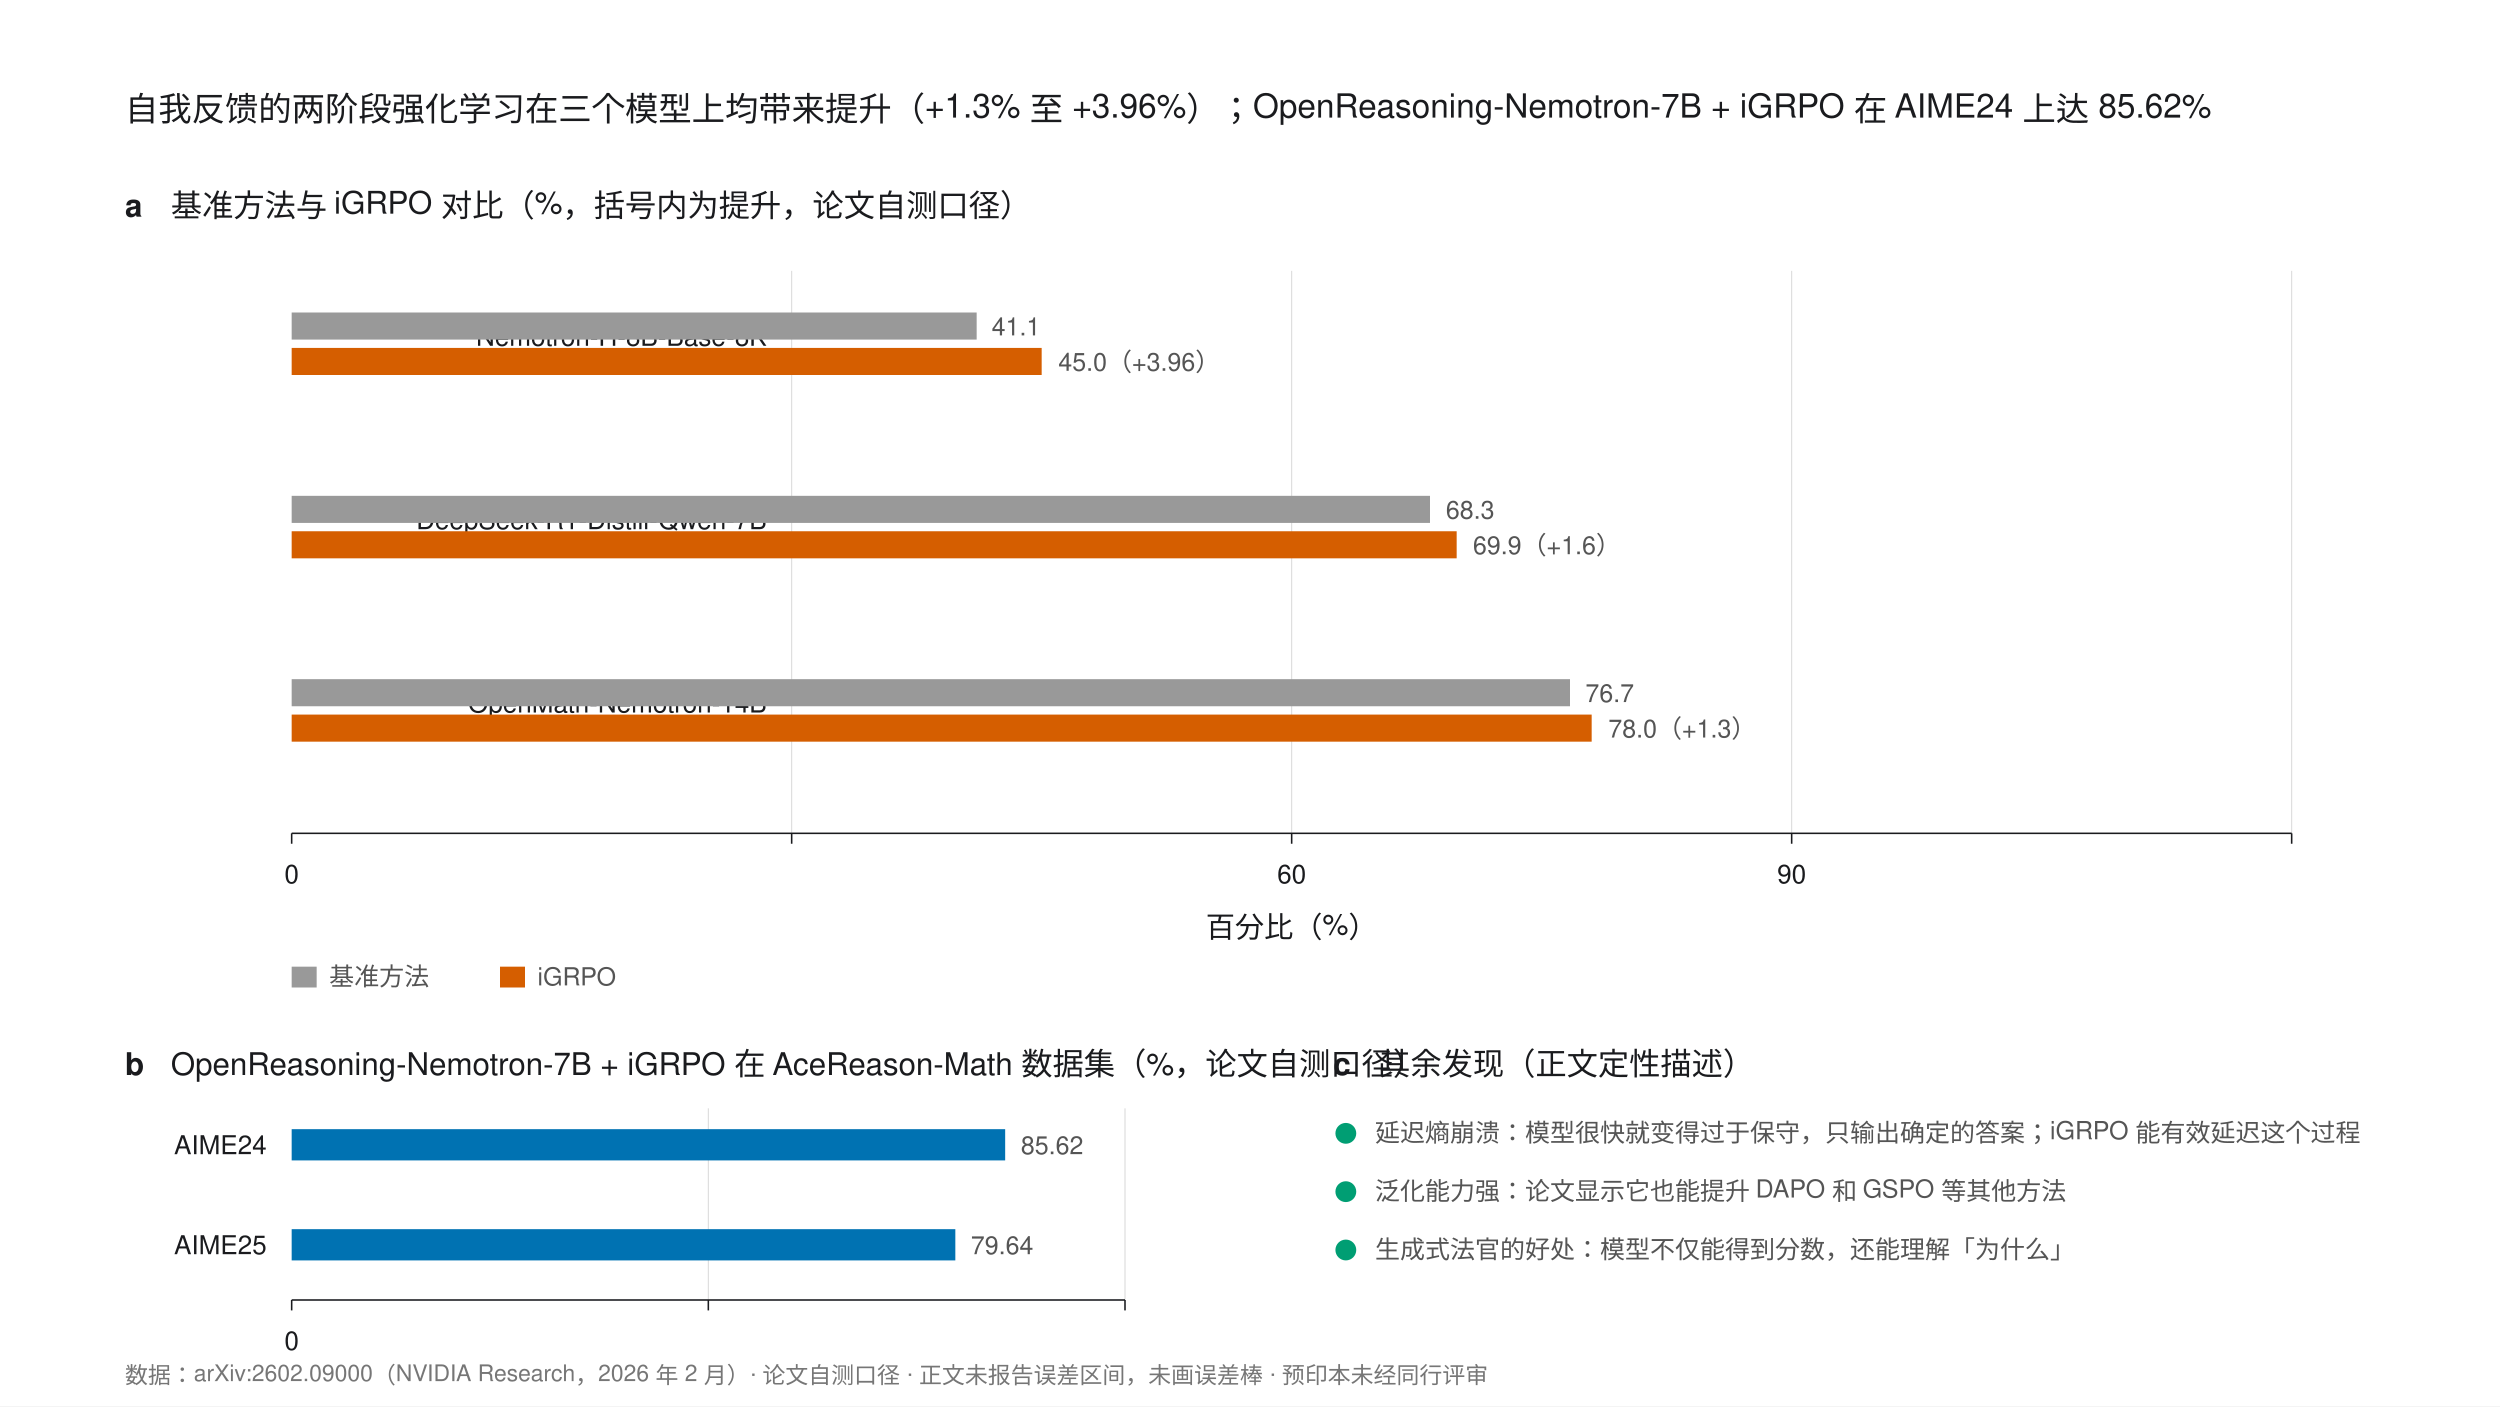
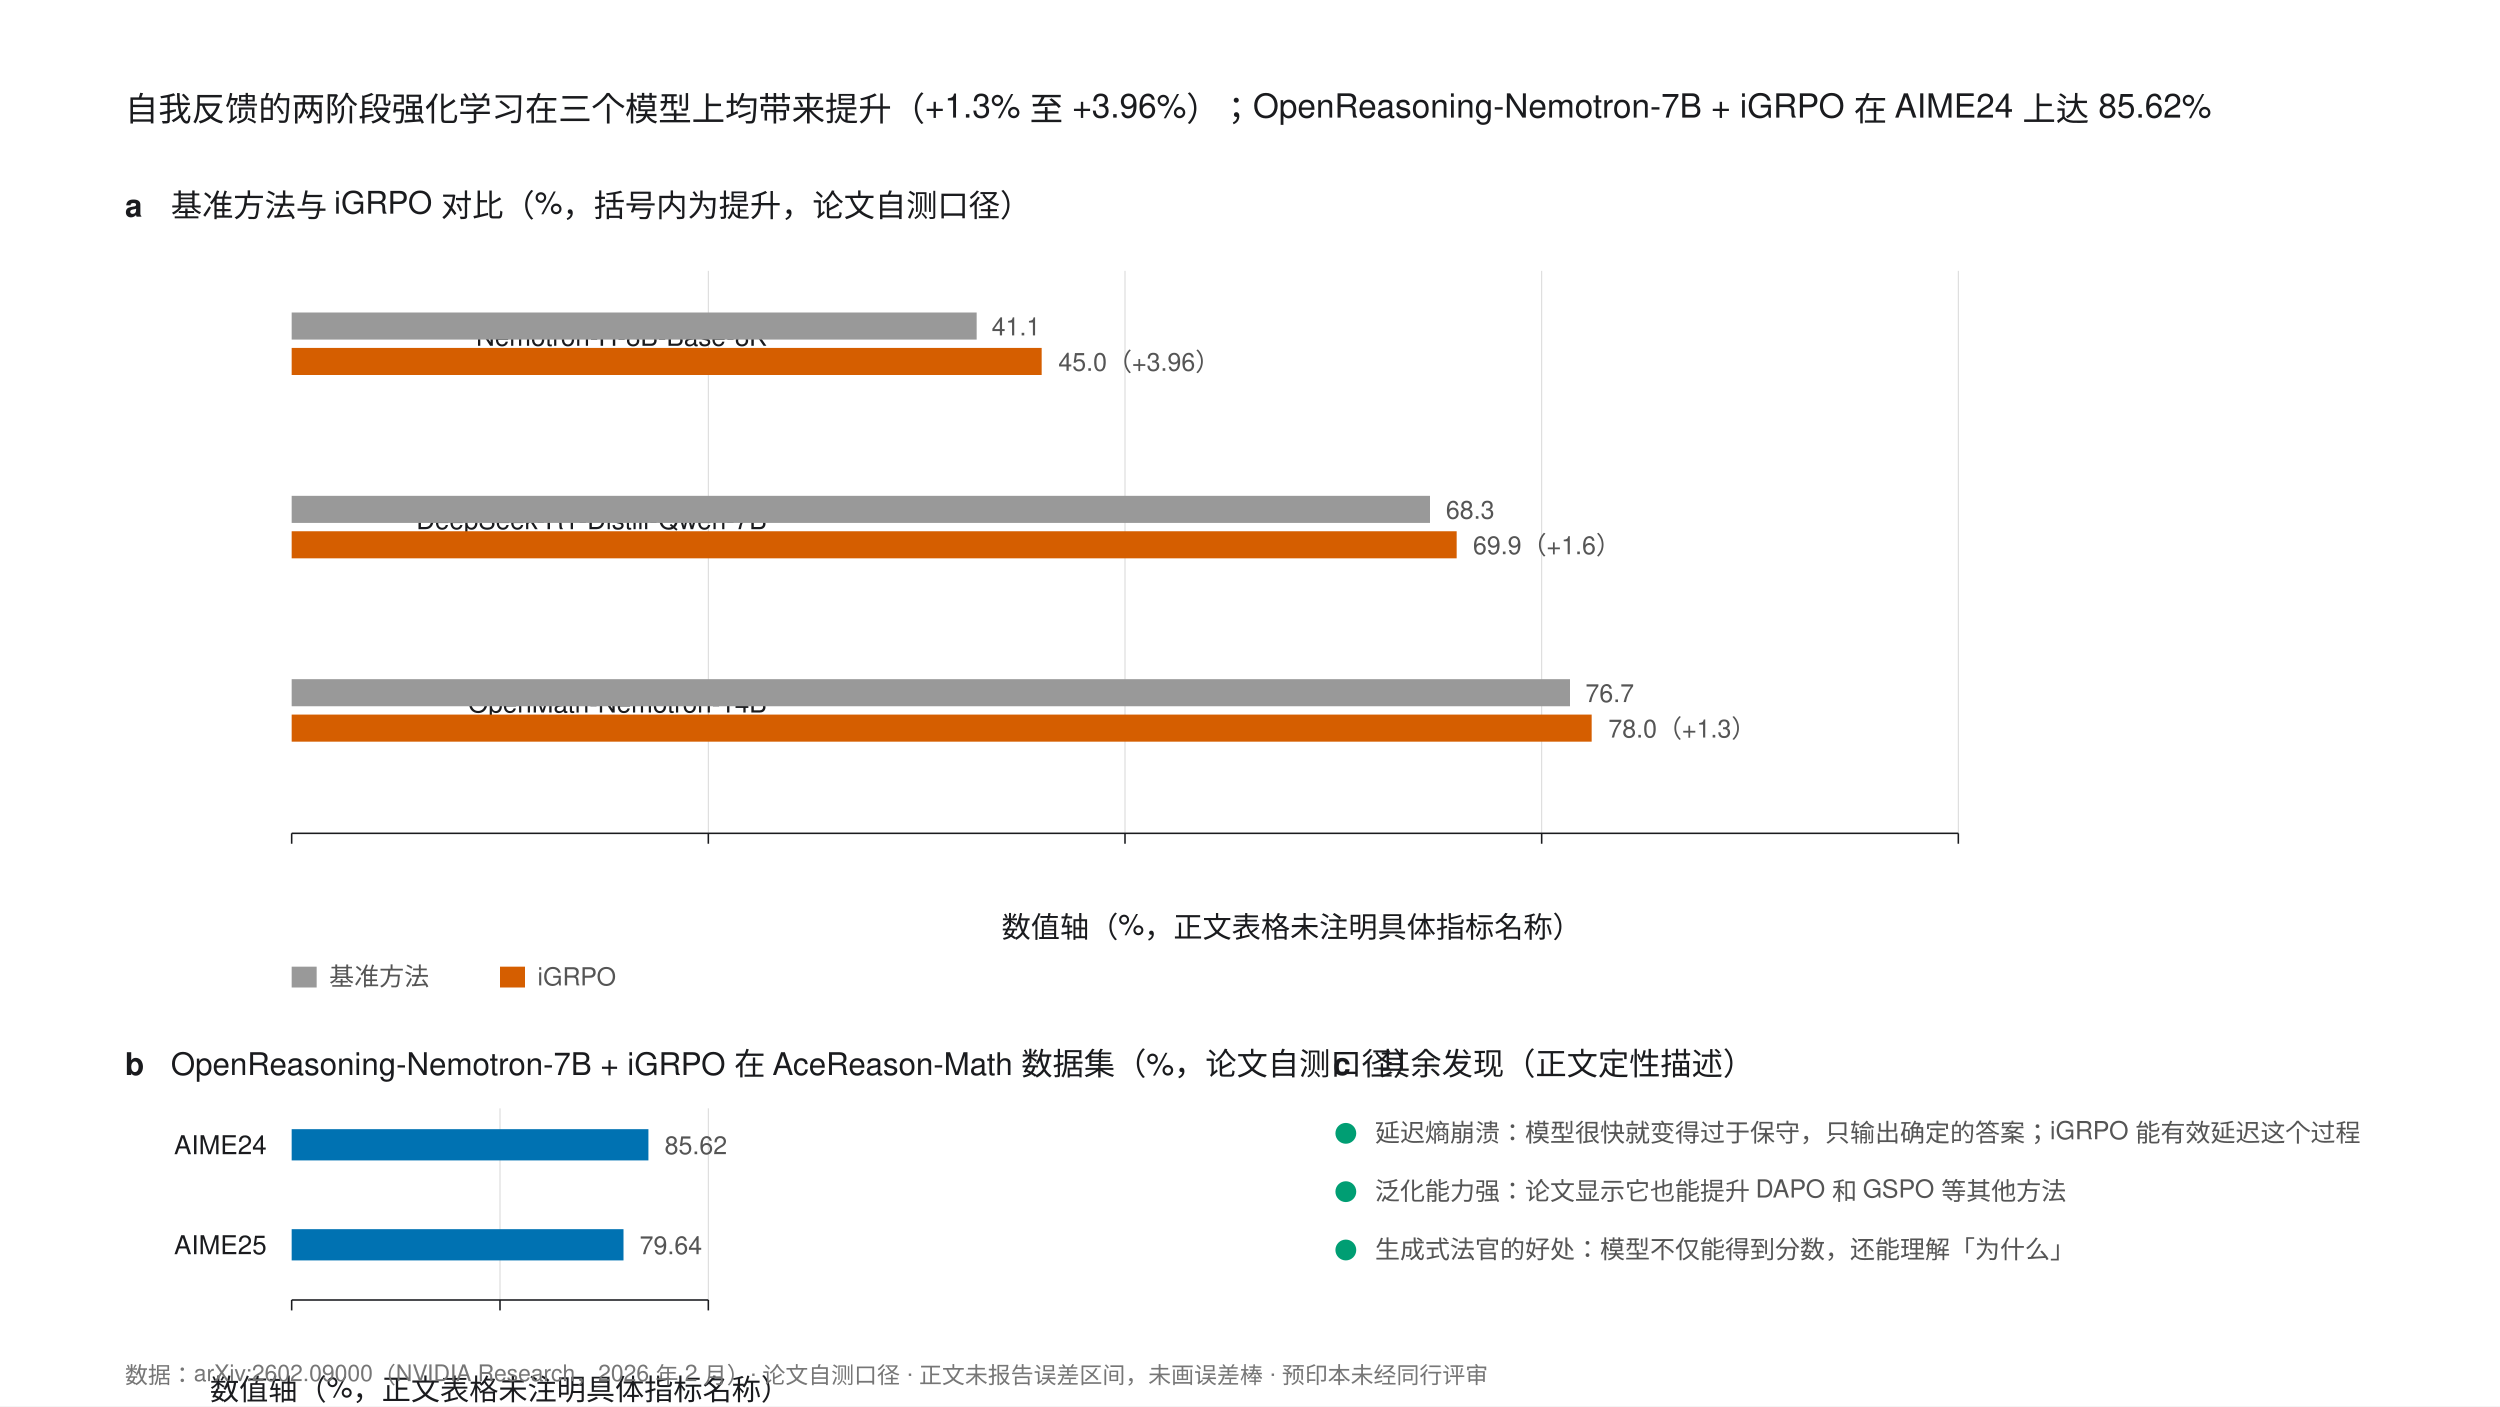
<svg xmlns="http://www.w3.org/2000/svg" width="1200" height="675" viewBox="0 0 1200 675" font-family="'Helvetica Neue',Helvetica,Arial,'PingFang SC',sans-serif">
  <rect width="1200" height="675" fill="#FFFFFF" />
  <text x="60" y="58" font-size="16" fill="#1A1B1E">自我反馈的两阶段强化学习在三个模型上均带来提升（+1.3% 至 +3.96%）；OpenReasoning-Nemotron-7B + iGRPO 在 AIME24 上达 85.62%</text>
  <text x="60" y="104" font-size="15" font-weight="bold" fill="#1A1B1E">a</text>
  <text x="82" y="104" font-size="15" fill="#1A1B1E">基准方法与 iGRPO 对比（%，括号内为提升，论文自测口径）</text>
  <g stroke="#D9D9D9" stroke-width="0.5">
-     <line x1="380" y1="130" x2="380" y2="400" />
-     <line x1="620" y1="130" x2="620" y2="400" />
-     <line x1="860" y1="130" x2="860" y2="400" />
-     <line x1="1100" y1="130" x2="1100" y2="400" />
+     <line x1="340" y1="130" x2="340" y2="400" />
+     <line x1="540" y1="130" x2="540" y2="400" />
+     <line x1="740" y1="130" x2="740" y2="400" />
+     <line x1="940" y1="130" x2="940" y2="400" />
  </g>
  <text x="368" y="166" font-size="12.5" fill="#1A1B1E" text-anchor="end">Nemotron-H-8B-Base-8K</text>
  <rect x="140" y="150" width="328.8" height="13" fill="#999999" />
  <text x="476" y="161" font-size="12" fill="#555">41.1</text>
  <rect x="140" y="167" width="360" height="13" fill="#D55E00" />
  <text x="508" y="178" font-size="12" fill="#555">45.0（+3.96）</text>
  <text x="368" y="254" font-size="12.5" fill="#1A1B1E" text-anchor="end">DeepSeek-R1-Distill-Qwen-7B</text>
  <rect x="140" y="238" width="546.4" height="13" fill="#999999" />
  <text x="694" y="249" font-size="12" fill="#555">68.3</text>
  <rect x="140" y="255" width="559.2" height="13" fill="#D55E00" />
  <text x="707" y="266" font-size="12" fill="#555">69.9（+1.6）</text>
  <text x="368" y="342" font-size="12.5" fill="#1A1B1E" text-anchor="end">OpenMath-Nemotron-14B</text>
  <rect x="140" y="326" width="613.6" height="13" fill="#999999" />
  <text x="761" y="337" font-size="12" fill="#555">76.7</text>
  <rect x="140" y="343" width="624" height="13" fill="#D55E00" />
  <text x="772" y="354" font-size="12" fill="#555">78.0（+1.3）</text>
-   <line x1="140" y1="400" x2="1100" y2="400" stroke="#1A1B1E" stroke-width="0.75" />
+   <line x1="140" y1="400" x2="940" y2="400" stroke="#1A1B1E" stroke-width="0.75" />
  <g stroke="#1A1B1E" stroke-width="0.75">
    <line x1="140" y1="400" x2="140" y2="405" />
-     <line x1="380" y1="400" x2="380" y2="405" />
-     <line x1="620" y1="400" x2="620" y2="405" />
-     <line x1="860" y1="400" x2="860" y2="405" />
-     <line x1="1100" y1="400" x2="1100" y2="405" />
+     <line x1="340" y1="400" x2="340" y2="405" />
+     <line x1="540" y1="400" x2="540" y2="405" />
+     <line x1="740" y1="400" x2="740" y2="405" />
+     <line x1="940" y1="400" x2="940" y2="405" />
  </g>
  <g font-size="12.5" fill="#1A1B1E" text-anchor="middle">
-     <text x="140" y="424">0</text>
-     <text x="620" y="424">60</text>
-     <text x="860" y="424">90</text>
+     
+     
+     
+     
+     
  </g>
-   <text x="620" y="450" font-size="14" fill="#1A1B1E" text-anchor="middle">百分比（%）</text>
+   <text x="620" y="450" font-size="14" fill="#1A1B1E" text-anchor="middle">数值轴（%，正文表格未注明具体指标名称）</text>
  <g font-size="12" fill="#555">
    <rect x="140" y="464" width="12" height="10" fill="#999999" />
    <text x="158" y="473">基准方法</text>
    <rect x="240" y="464" width="12" height="10" fill="#D55E00" />
    <text x="258" y="473">iGRPO</text>
  </g>
  <text x="60" y="516" font-size="15" font-weight="bold" fill="#1A1B1E">b</text>
  <text x="82" y="516" font-size="15" fill="#1A1B1E">OpenReasoning-Nemotron-7B + iGRPO 在 AceReason-Math 数据集（%，论文自测口径）</text>
  <g stroke="#D9D9D9" stroke-width="0.5">
+     <line x1="240" y1="532" x2="240" y2="624" />
    <line x1="340" y1="532" x2="340" y2="624" />
-     <line x1="540" y1="532" x2="540" y2="624" />
  </g>
  <text x="128" y="554" font-size="12.5" fill="#1A1B1E" text-anchor="end">AIME24</text>
-   <rect x="140" y="542" width="342.48" height="15" fill="#0072B2" />
-   <text x="490" y="554" font-size="12" fill="#555">85.62</text>
+   <rect x="140" y="542" width="171.24" height="15" fill="#0072B2" />
+   <text x="319" y="554" font-size="12" fill="#555">85.62</text>
  <text x="128" y="602" font-size="12.5" fill="#1A1B1E" text-anchor="end">AIME25</text>
-   <rect x="140" y="590" width="318.56" height="15" fill="#0072B2" />
-   <text x="466" y="602" font-size="12" fill="#555">79.64</text>
-   <line x1="140" y1="624" x2="540" y2="624" stroke="#1A1B1E" stroke-width="0.75" />
+   <rect x="140" y="590" width="159.28" height="15" fill="#0072B2" />
+   <text x="307" y="602" font-size="12" fill="#555">79.64</text>
+   <line x1="140" y1="624" x2="340" y2="624" stroke="#1A1B1E" stroke-width="0.75" />
  <g stroke="#1A1B1E" stroke-width="0.75">
    <line x1="140" y1="624" x2="140" y2="629" />
+     <line x1="240" y1="624" x2="240" y2="629" />
    <line x1="340" y1="624" x2="340" y2="629" />
-     <line x1="540" y1="624" x2="540" y2="629" />
  </g>
  <g font-size="12.5" fill="#1A1B1E" text-anchor="middle">
-     <text x="140" y="648">0</text>
+     
+     
+     
  </g>
+   <text x="240" y="672" font-size="14" fill="#1A1B1E" text-anchor="middle">数值轴（%，正文表格未注明具体指标名称）</text>
  <text x="640" y="516" font-size="15" font-weight="bold" fill="#1A1B1E">c</text>
  <text x="662" y="516" font-size="15" fill="#1A1B1E">其余发现（正文定性描述）</text>
  <g font-size="12" fill="#555">
    <circle cx="646" cy="544" r="5" fill="#009E73" />
    <text x="660" y="548">延迟熵崩溃：模型很快就变得过于保守，只输出确定的答案；iGRPO 能有效延迟这个过程</text>
    <circle cx="646" cy="572" r="5" fill="#009E73" />
    <text x="660" y="576">泛化能力强：论文显示它也能提升 DAPO 和 GSPO 等其他方法</text>
    <circle cx="646" cy="600" r="5" fill="#009E73" />
    <text x="660" y="604">生成式法官的好处：模型不仅能得到分数，还能理解「为什么」</text>
  </g>
  <text x="60" y="664" font-size="11" fill="#767676">数据：arXiv:2602.09000（NVIDIA Research，2026 年 2 月）· 论文自测口径 · 正文未报告误差区间，未画误差棒 · 预印本未经同行评审</text>
</svg>
